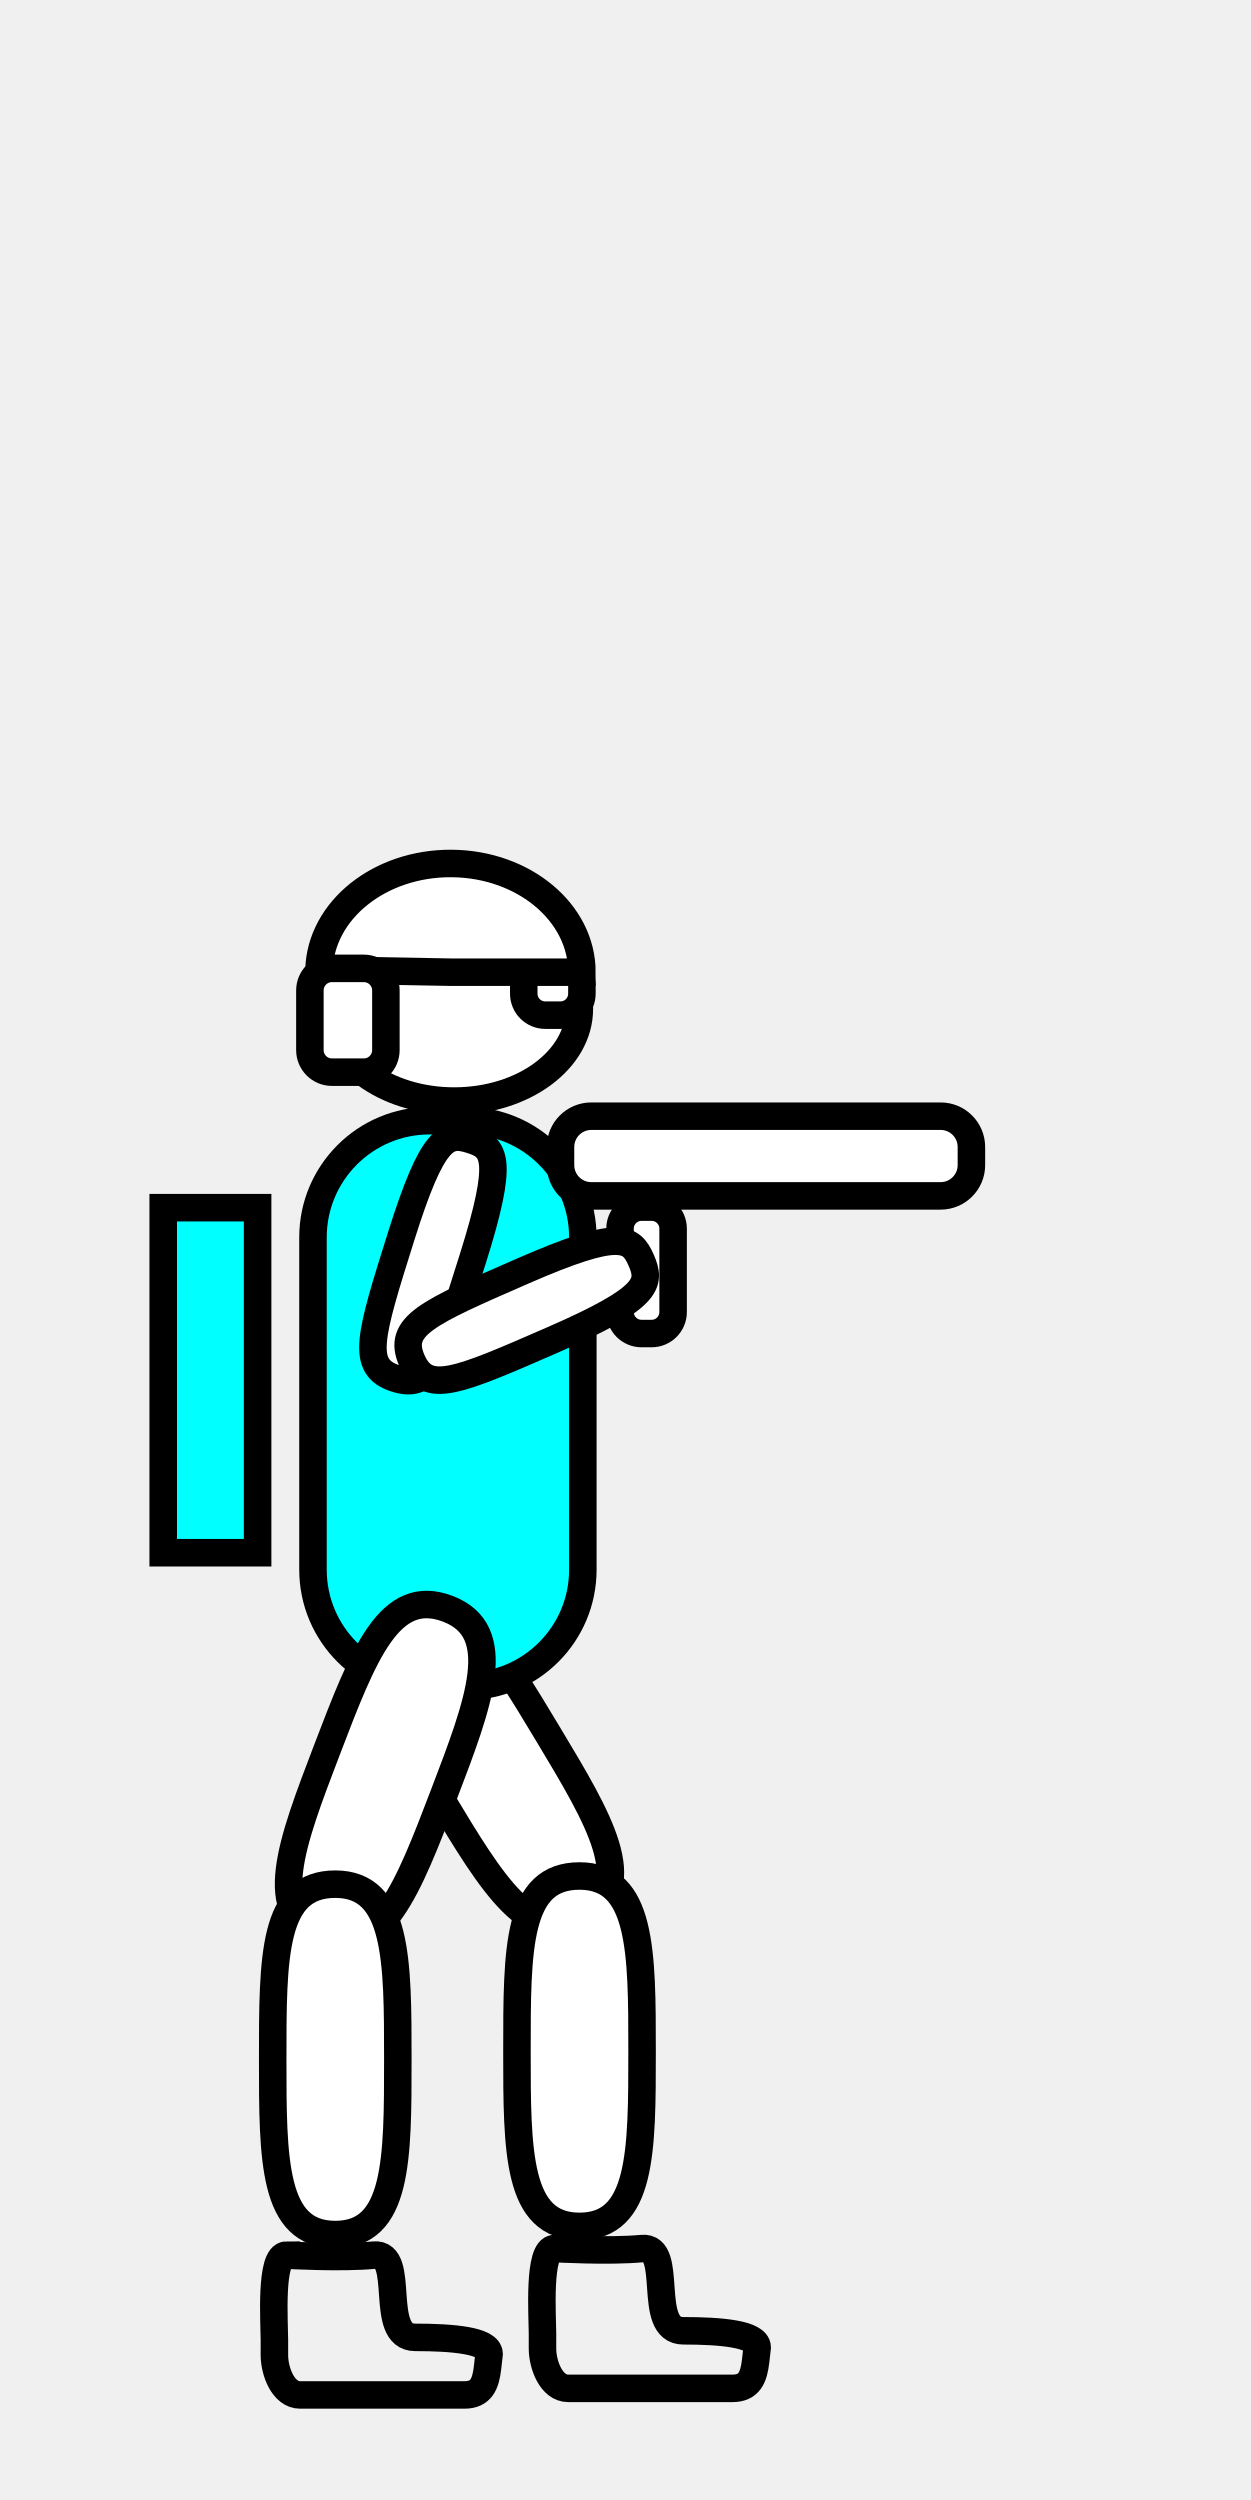
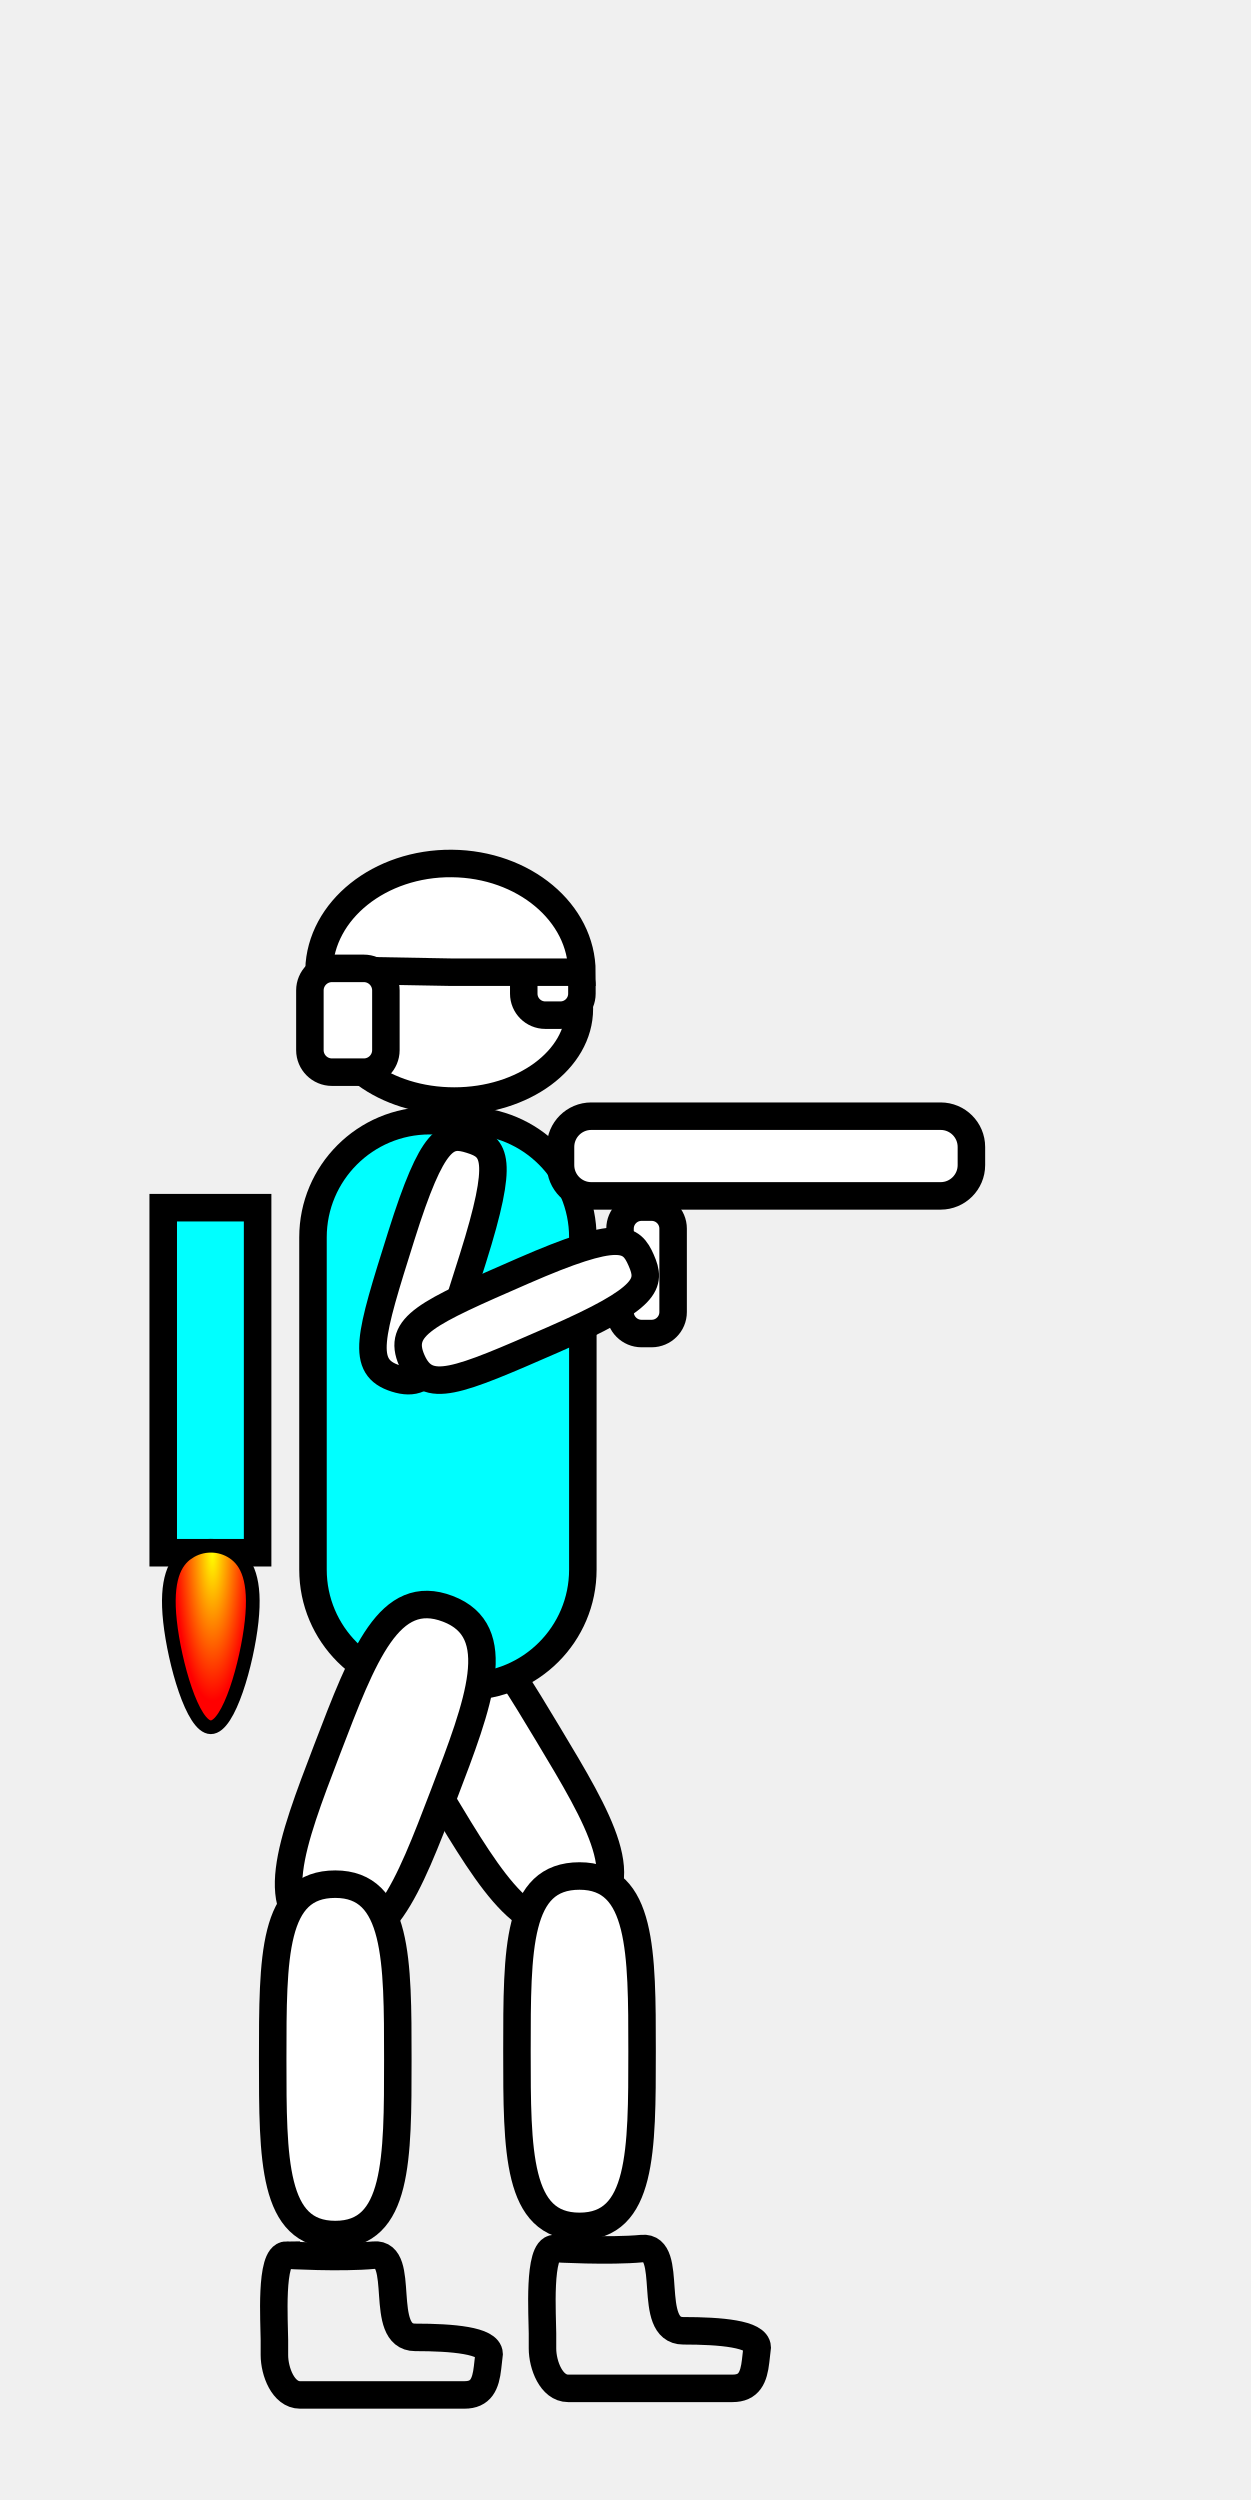
- <svg xmlns="http://www.w3.org/2000/svg" width="0.667in" height="1.333in" viewBox="0 0 60 120" id="svg4207" version="1.1">
+ <svg xmlns="http://www.w3.org/2000/svg" xmlns:xlink="http://www.w3.org/1999/xlink" width="0.667in" height="1.333in" viewBox="0 0 60 120" id="svg4207" version="1.1">
  <defs id="defs4209">
-     </defs>
+     <linearGradient id="linearGradient6241">
+       <stop id="stop6239" offset="0" style="stop-color:#ffff00;stop-opacity:1" />
+       <stop id="stop6237" offset="1" style="stop-color:#ff0000;stop-opacity:1" />
+     </linearGradient>
+     <radialGradient xlink:href="#linearGradient6241" id="radialGradient6243" cx="10.696" cy="1011.526" fx="10.696" fy="1011.526" r="1.683" gradientTransform="matrix(-1.069531,-1.0979454e-7,0,-4.213939,21.61234,5269.392)" gradientUnits="userSpaceOnUse" />
+   </defs>
  <g id="layer1" transform="translate(0,-932.3622)">
    <path style="fill:#ffffff;fill-opacity:1;stroke:#000000;stroke-width:1.32;stroke-miterlimit:4;stroke-dasharray:none" d="m 26.281,1015.593 c 2.475,4.119 4.332,7.208 1.757,8.755 -2.574,1.547 -4.431,-1.542 -6.906,-5.661 -2.551,-4.245 -4.332,-7.208 -1.757,-8.755 2.574,-1.547 4.451,1.576 6.906,5.661 z" id="path4759-5-3" />
    <rect style="fill:#00ffff;fill-opacity:1;stroke:#000000;stroke-width:1.32;stroke-miterlimit:4;stroke-dasharray:none" id="rect4757" width="12.953" height="27.151" x="15.001" y="986.155" ry="5.601" />
    <ellipse style="fill:#ffffff;fill-opacity:1;stroke:#000000;stroke-width:1.32;stroke-miterlimit:4;stroke-dasharray:none" id="path4808" cx="21.78" cy="980.784" rx="6.007" ry="4.429" />
    <rect style="fill:#ffffff;fill-opacity:1;stroke:#000000;stroke-width:1.32;stroke-miterlimit:4;stroke-dasharray:none" id="rect4821" width="2.791" height="2.427" x="25.118" y="978.663" ry="1.032" />
    <g id="g4825" transform="matrix(0.1201355,0,0,0.1201355,-2.551372,928.8122)" style="stroke-width:10.988;stroke-miterlimit:4;stroke-dasharray:none">
      <path transform="scale(1,-1)" d="m 253.548,-417.986 a 52.528,43.437 0 0 1 -51.951,43.434 52.528,43.437 0 0 1 -53.093,-42.479 l 52.515,-0.955 z" id="path4819" style="fill:#ffffff;fill-opacity:1;stroke:#000000;stroke-width:10.988;stroke-miterlimit:4;stroke-dasharray:none" />
      <rect ry="8.814" y="416.461" x="144.866" height="41.476" width="30.365" id="rect4823" style="fill:#ffffff;fill-opacity:1;stroke:#000000;stroke-width:10.988;stroke-miterlimit:4;stroke-dasharray:none" />
    </g>
    <rect style="fill:#ffffff;fill-opacity:1;stroke:#000000;stroke-width:1.32;stroke-miterlimit:4;stroke-dasharray:none" id="rect4876" width="2.548" height="6.068" x="29.739" y="990.304" ry="1.032" />
    <rect style="fill:#ffffff;fill-opacity:1;stroke:#000000;stroke-width:1.32;stroke-miterlimit:4;stroke-dasharray:none" id="rect4878" width="19.723" height="3.826" x="26.882" y="985.939" ry="1.478" />
    <path style="fill:#ffffff;fill-opacity:1;stroke:#000000;stroke-width:1.32;stroke-miterlimit:4;stroke-dasharray:none" d="m 18.976,998.53 c -1.719,-0.541 -1.255,-2.017 0.263,-6.844 1.518,-4.827 2.195,-4.977 3.341,-4.616 1.146,0.36 1.615,0.871 0.097,5.698 -1.518,4.827 -1.982,6.303 -3.701,5.762 z" id="path4829-2" />
    <path style="fill:#ffffff;fill-opacity:1;stroke:#000000;stroke-width:1.32;stroke-miterlimit:4;stroke-dasharray:none" d="m 19.745,997.663 c -0.721,-1.652 0.697,-2.271 5.335,-4.295 4.638,-2.024 5.195,-1.612 5.676,-0.511 0.481,1.101 0.404,1.79 -4.234,3.814 -4.638,2.024 -6.056,2.643 -6.777,0.991 z" id="path4829-7" />
    <path style="fill:#ffffff;fill-opacity:1;stroke:#000000;stroke-width:1.32;stroke-miterlimit:4;stroke-dasharray:none" d="m 21.278,1018.514 c -1.716,4.489 -3.003,7.855 -5.809,6.782 -2.805,-1.073 -1.518,-4.439 0.198,-8.928 1.769,-4.626 3.003,-7.855 5.809,-6.782 2.805,1.073 1.504,4.476 -0.198,8.928 z" id="path4759-5-0" />
    <path style="fill:#ffffff;fill-opacity:1;stroke:#000000;stroke-width:1.32;stroke-miterlimit:4;stroke-dasharray:none" d="m 19.073,1031.211 c 0,4.806 6e-6,8.41 -3.003,8.41 -3.003,-10e-5 -3.003,-3.604 -3.003,-8.41 0,-4.952 0,-8.409 3.003,-8.409 3.003,0 3.003,3.643 3.003,8.409 z" id="path4759-5-9" />
    <path style="fill:none;fill-opacity:1;stroke:#000000;stroke-width:1.32;stroke-miterlimit:4;stroke-dasharray:none" d="m 13.724,1040.609 c 0,0 2.628,0.15 4.205,0 1.577,-0.15 0.172,3.947 1.974,3.947 1.802,0 3.528,0.147 3.552,0.789 l -0.075,0.661 c -0.09,0.794 -0.31,1.313 -1.109,1.313 h -7.894 c -0.799,0 -1.228,-1.118 -1.228,-1.917 v -0.721 c 0,-0.799 -0.223,-4.073 0.575,-4.073 z" id="rect4393" />
    <path style="fill:#ffffff;fill-opacity:1;stroke:#000000;stroke-width:1.32;stroke-miterlimit:4;stroke-dasharray:none" d="m 30.797,1030.82 c 0,4.805 0,8.409 -3.003,8.409 -3.003,0 -3.003,-3.604 -3.003,-8.409 0,-4.952 0,-8.41 3.003,-8.41 3.003,0 3.003,3.643 3.003,8.41 z" id="path4759-5-06" />
    <path style="fill:none;fill-opacity:1;stroke:#000000;stroke-width:1.32;stroke-miterlimit:4;stroke-dasharray:none" d="m 26.592,1040.293 c 0,0 2.628,0.15 4.205,0 1.577,-0.15 0.172,3.947 1.974,3.947 1.802,0 3.528,0.147 3.552,0.789 l -0.075,0.661 c -0.09,0.793 -0.31,1.313 -1.109,1.313 h -7.894 c -0.799,0 -1.228,-1.118 -1.228,-1.917 v -0.721 c 0,-0.799 -0.223,-4.073 0.575,-4.073 z" id="rect4393-6" />
    <path style="fill:none;fill-opacity:1;stroke:#000000;stroke-width:1.32;stroke-miterlimit:4;stroke-dasharray:none" d="m 75.204,1033.977 c 0,0 2.628,0.15 4.205,0 1.577,-0.15 0.172,3.947 1.974,3.947 1.802,0 3.528,0.147 3.553,0.789 l -0.075,0.661 c -0.09,0.793 -0.31,1.313 -1.109,1.313 H 75.856 c -0.799,0 -1.228,-1.118 -1.228,-1.917 v -0.721 c 0,-0.799 -0.223,-4.073 0.575,-4.073 z" id="rect4393-6-8" />
    <path style="fill:#ffffff;fill-opacity:1;stroke:#000000;stroke-width:1.32;stroke-miterlimit:4;stroke-dasharray:none" d="m 97.308,1032.399 c 0,4.805 0,8.409 -3.003,8.409 -3.003,0 -3.003,-3.604 -3.003,-8.409 0,-4.952 0,-8.409 3.003,-8.409 3.003,0 3.003,3.643 3.003,8.409 z" id="path4759-5-06-7" />
    <path style="fill:#ffffff;fill-opacity:1;stroke:#000000;stroke-width:1.32;stroke-miterlimit:4;stroke-dasharray:none" d="m 74.017,1017.478 c -1.802,-3e-4 -1.802,-1.548 -1.801,-6.608 0.002,-5.06 0.602,-5.406 1.803,-5.406 1.201,2e-4 1.802,0.346 1.801,5.407 -0.002,5.06 -0.002,6.607 -1.804,6.607 z" id="path4829-2-9" />
    <rect style="fill:#ffff00;fill-opacity:1;stroke:#000000;stroke-width:1.32;stroke-miterlimit:4;stroke-dasharray:none" id="rect4757-2" width="12.953" height="27.151" x="84.355" y="979.196" ry="5.601" />
    <g id="g5333" transform="matrix(0.66,0,0,0.66,15.46809,356.3129)">
      <ellipse ry="6.711" rx="9.102" cy="942.572" cx="89.04" id="path4808-0" style="fill:#ffffff;fill-opacity:1;stroke:#000000;stroke-width:2;stroke-miterlimit:4;stroke-dasharray:none" />
      <rect ry="1.563" y="939.358" x="94.097" height="3.677" width="4.229" id="rect4821-2" style="fill:#ffffff;fill-opacity:1;stroke:#000000;stroke-width:2;stroke-miterlimit:4;stroke-dasharray:none" />
      <g style="stroke-width:10.988;stroke-miterlimit:4;stroke-dasharray:none" transform="matrix(0.1820234,0,0,0.1820234,52.17413,863.8265)" id="g4825-3">
        <path style="fill:#ffffff;fill-opacity:1;stroke:#000000;stroke-width:10.988;stroke-miterlimit:4;stroke-dasharray:none" id="path4819-7" d="m 253.548,-417.986 a 52.528,43.437 0 0 1 -51.951,43.434 52.528,43.437 0 0 1 -53.093,-42.479 l 52.515,-0.955 z" transform="scale(1,-1)" />
        <rect style="fill:#ffffff;fill-opacity:1;stroke:#000000;stroke-width:10.988;stroke-miterlimit:4;stroke-dasharray:none" id="rect4823-5" width="30.365" height="41.476" x="144.866" y="416.461" ry="8.814" />
      </g>
    </g>
    <rect style="fill:#ffffff;fill-opacity:1;stroke:#000000;stroke-width:1.32;stroke-miterlimit:4;stroke-dasharray:none" id="rect4876-9" width="2.548" height="6.068" x="85.286" y="1015.031" ry="1.032" />
    <rect style="fill:#ffffff;fill-opacity:1;stroke:#000000;stroke-width:1.32;stroke-miterlimit:4;stroke-dasharray:none" id="rect4878-2" width="19.723" height="3.826" x="82.429" y="1010.665" ry="1.478" />
    <rect style="fill:#00ffff;fill-opacity:1;stroke:#000000;stroke-width:1.322;stroke-miterlimit:4;stroke-dasharray:none" id="rect5622" width="4.531" height="16.562" x="7.812" y="990.331" />
+     <path style="fill:url(#radialGradient6243);fill-opacity:1;fill-rule:evenodd;stroke:#000000;stroke-width:0.657;stroke-linecap:butt;stroke-linejoin:miter;stroke-miterlimit:4;stroke-dasharray:none;stroke-opacity:1" d="m 9.011,1006.885 c -0.654,0.438 -1.09,1.315 -0.873,3.304 0.217,1.988 1.088,5.08 1.959,5.082 0.871,0 1.741,-3.087 1.958,-5.073 0.217,-1.986 -0.218,-2.869 -0.869,-3.31 -0.651,-0.441 -1.521,-0.441 -2.175,-0 z" id="path6217" />
  </g>
</svg>
